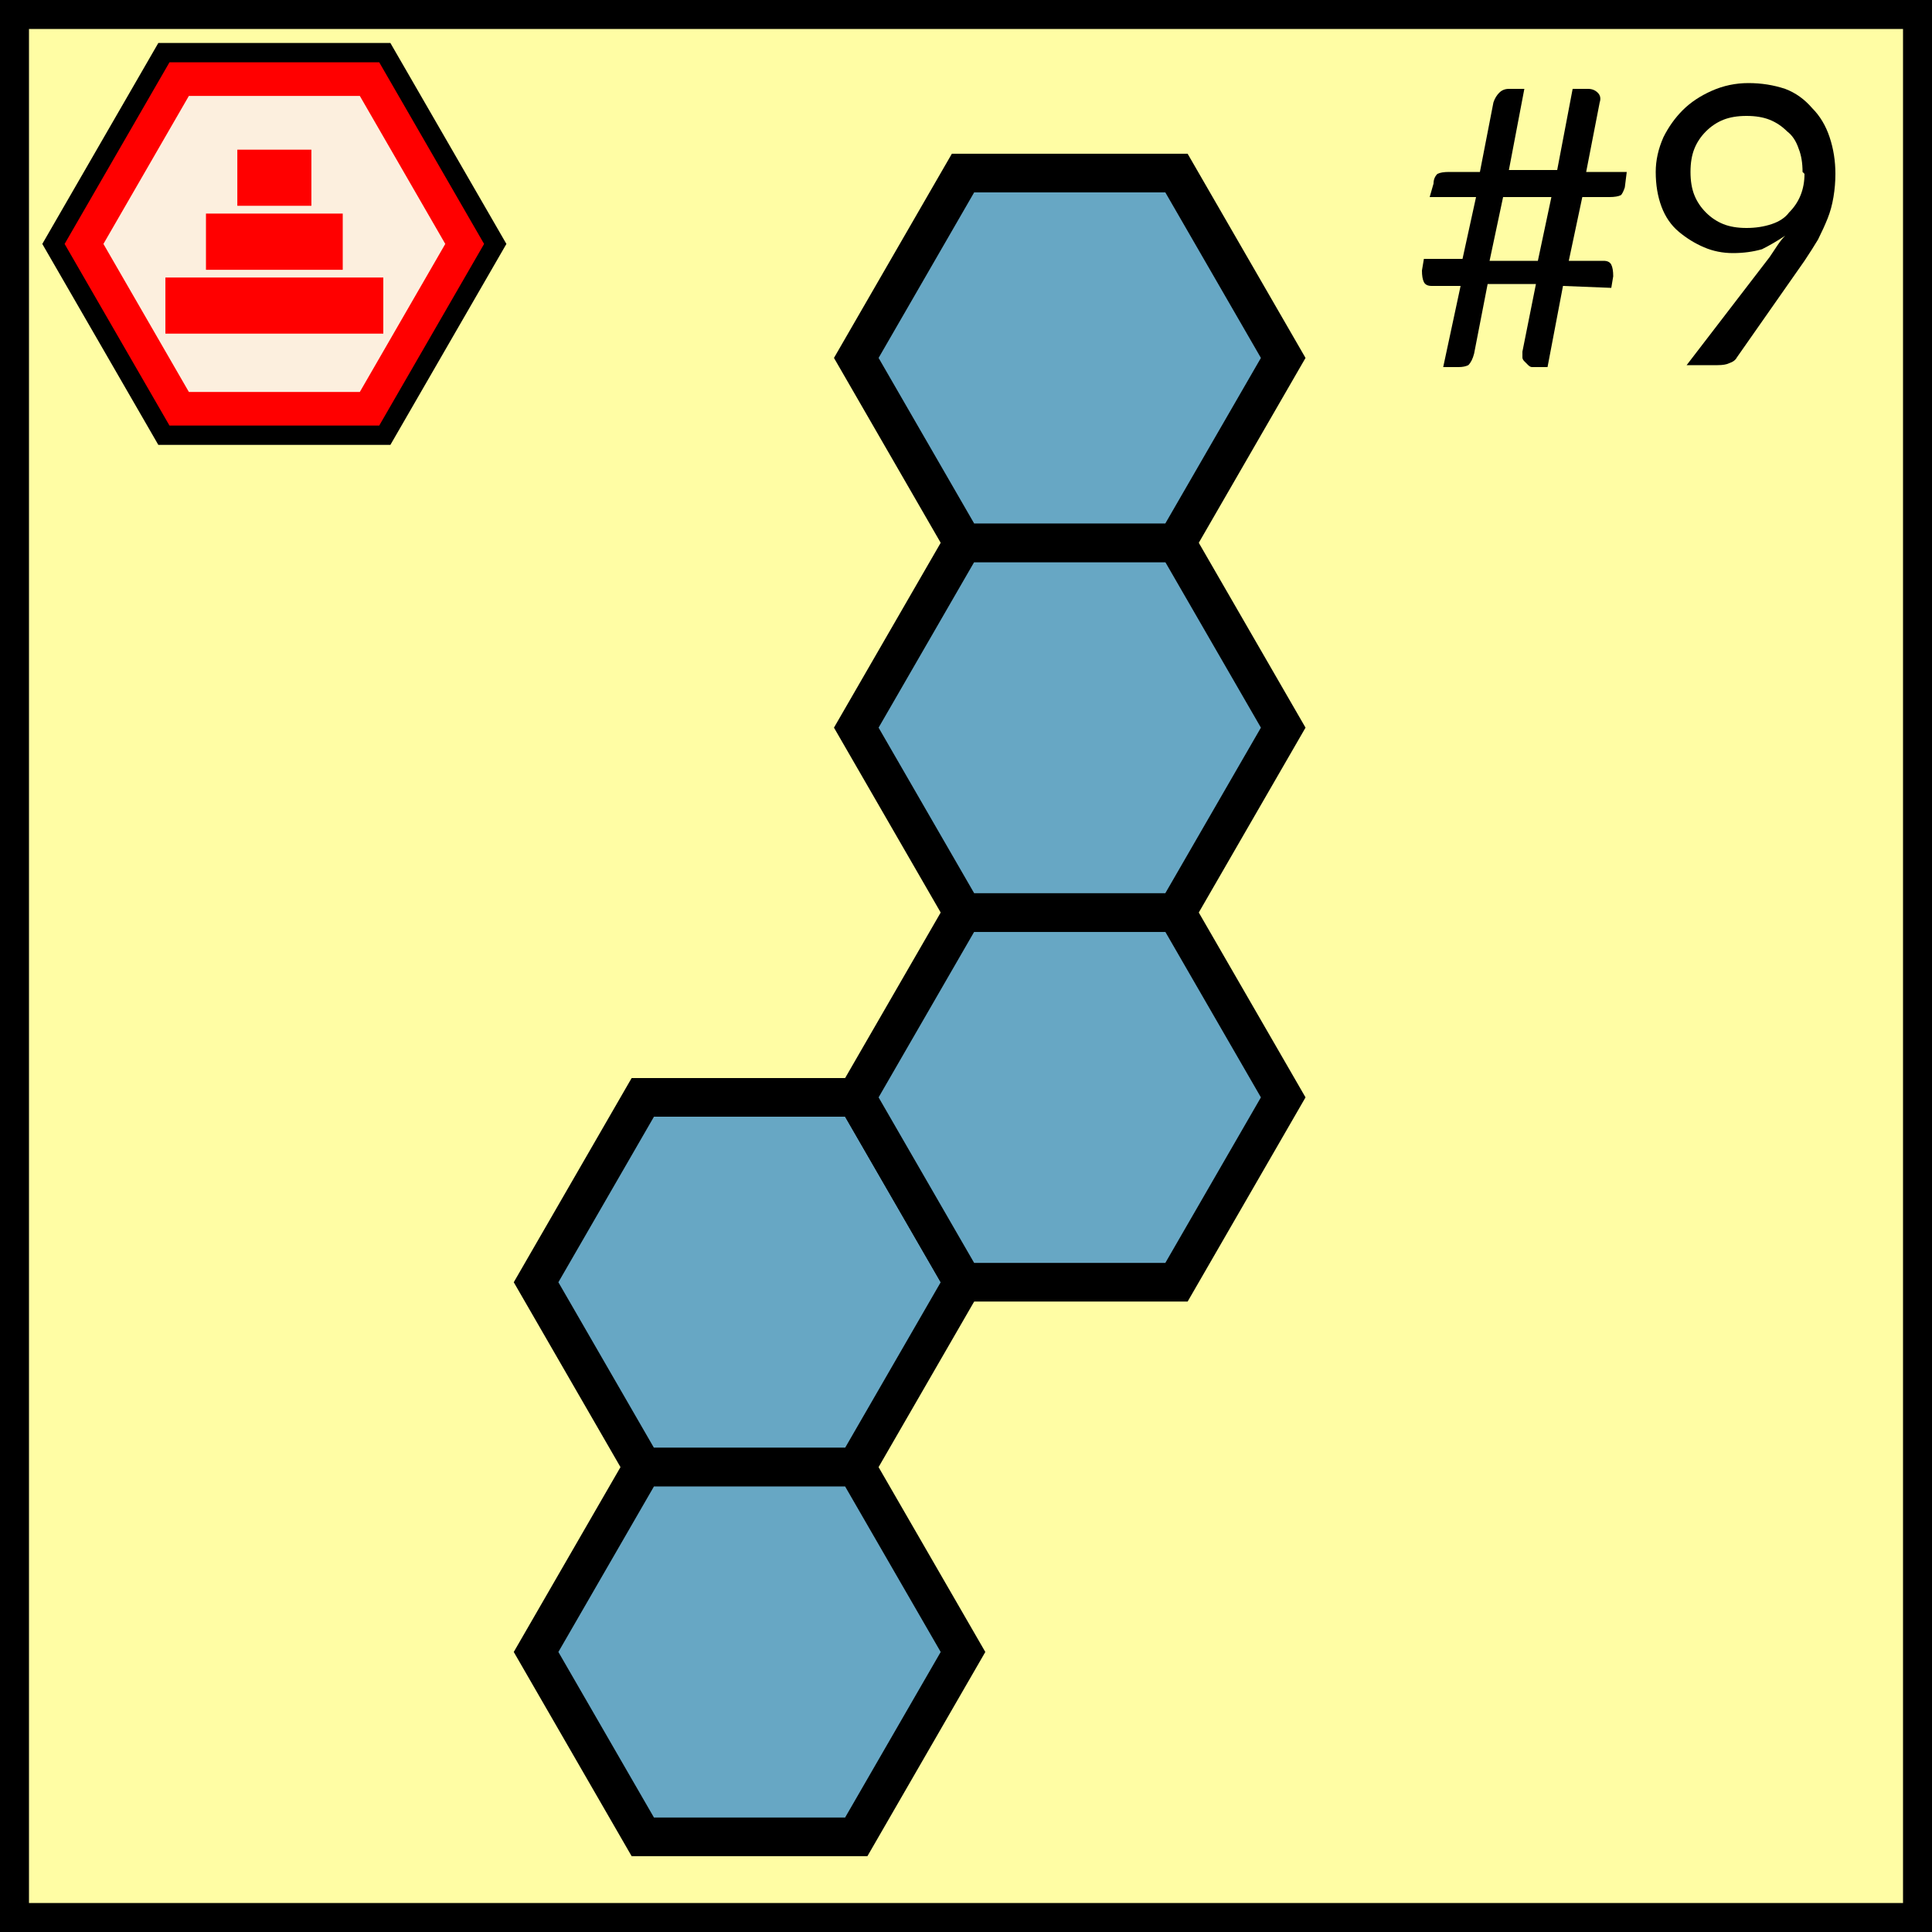
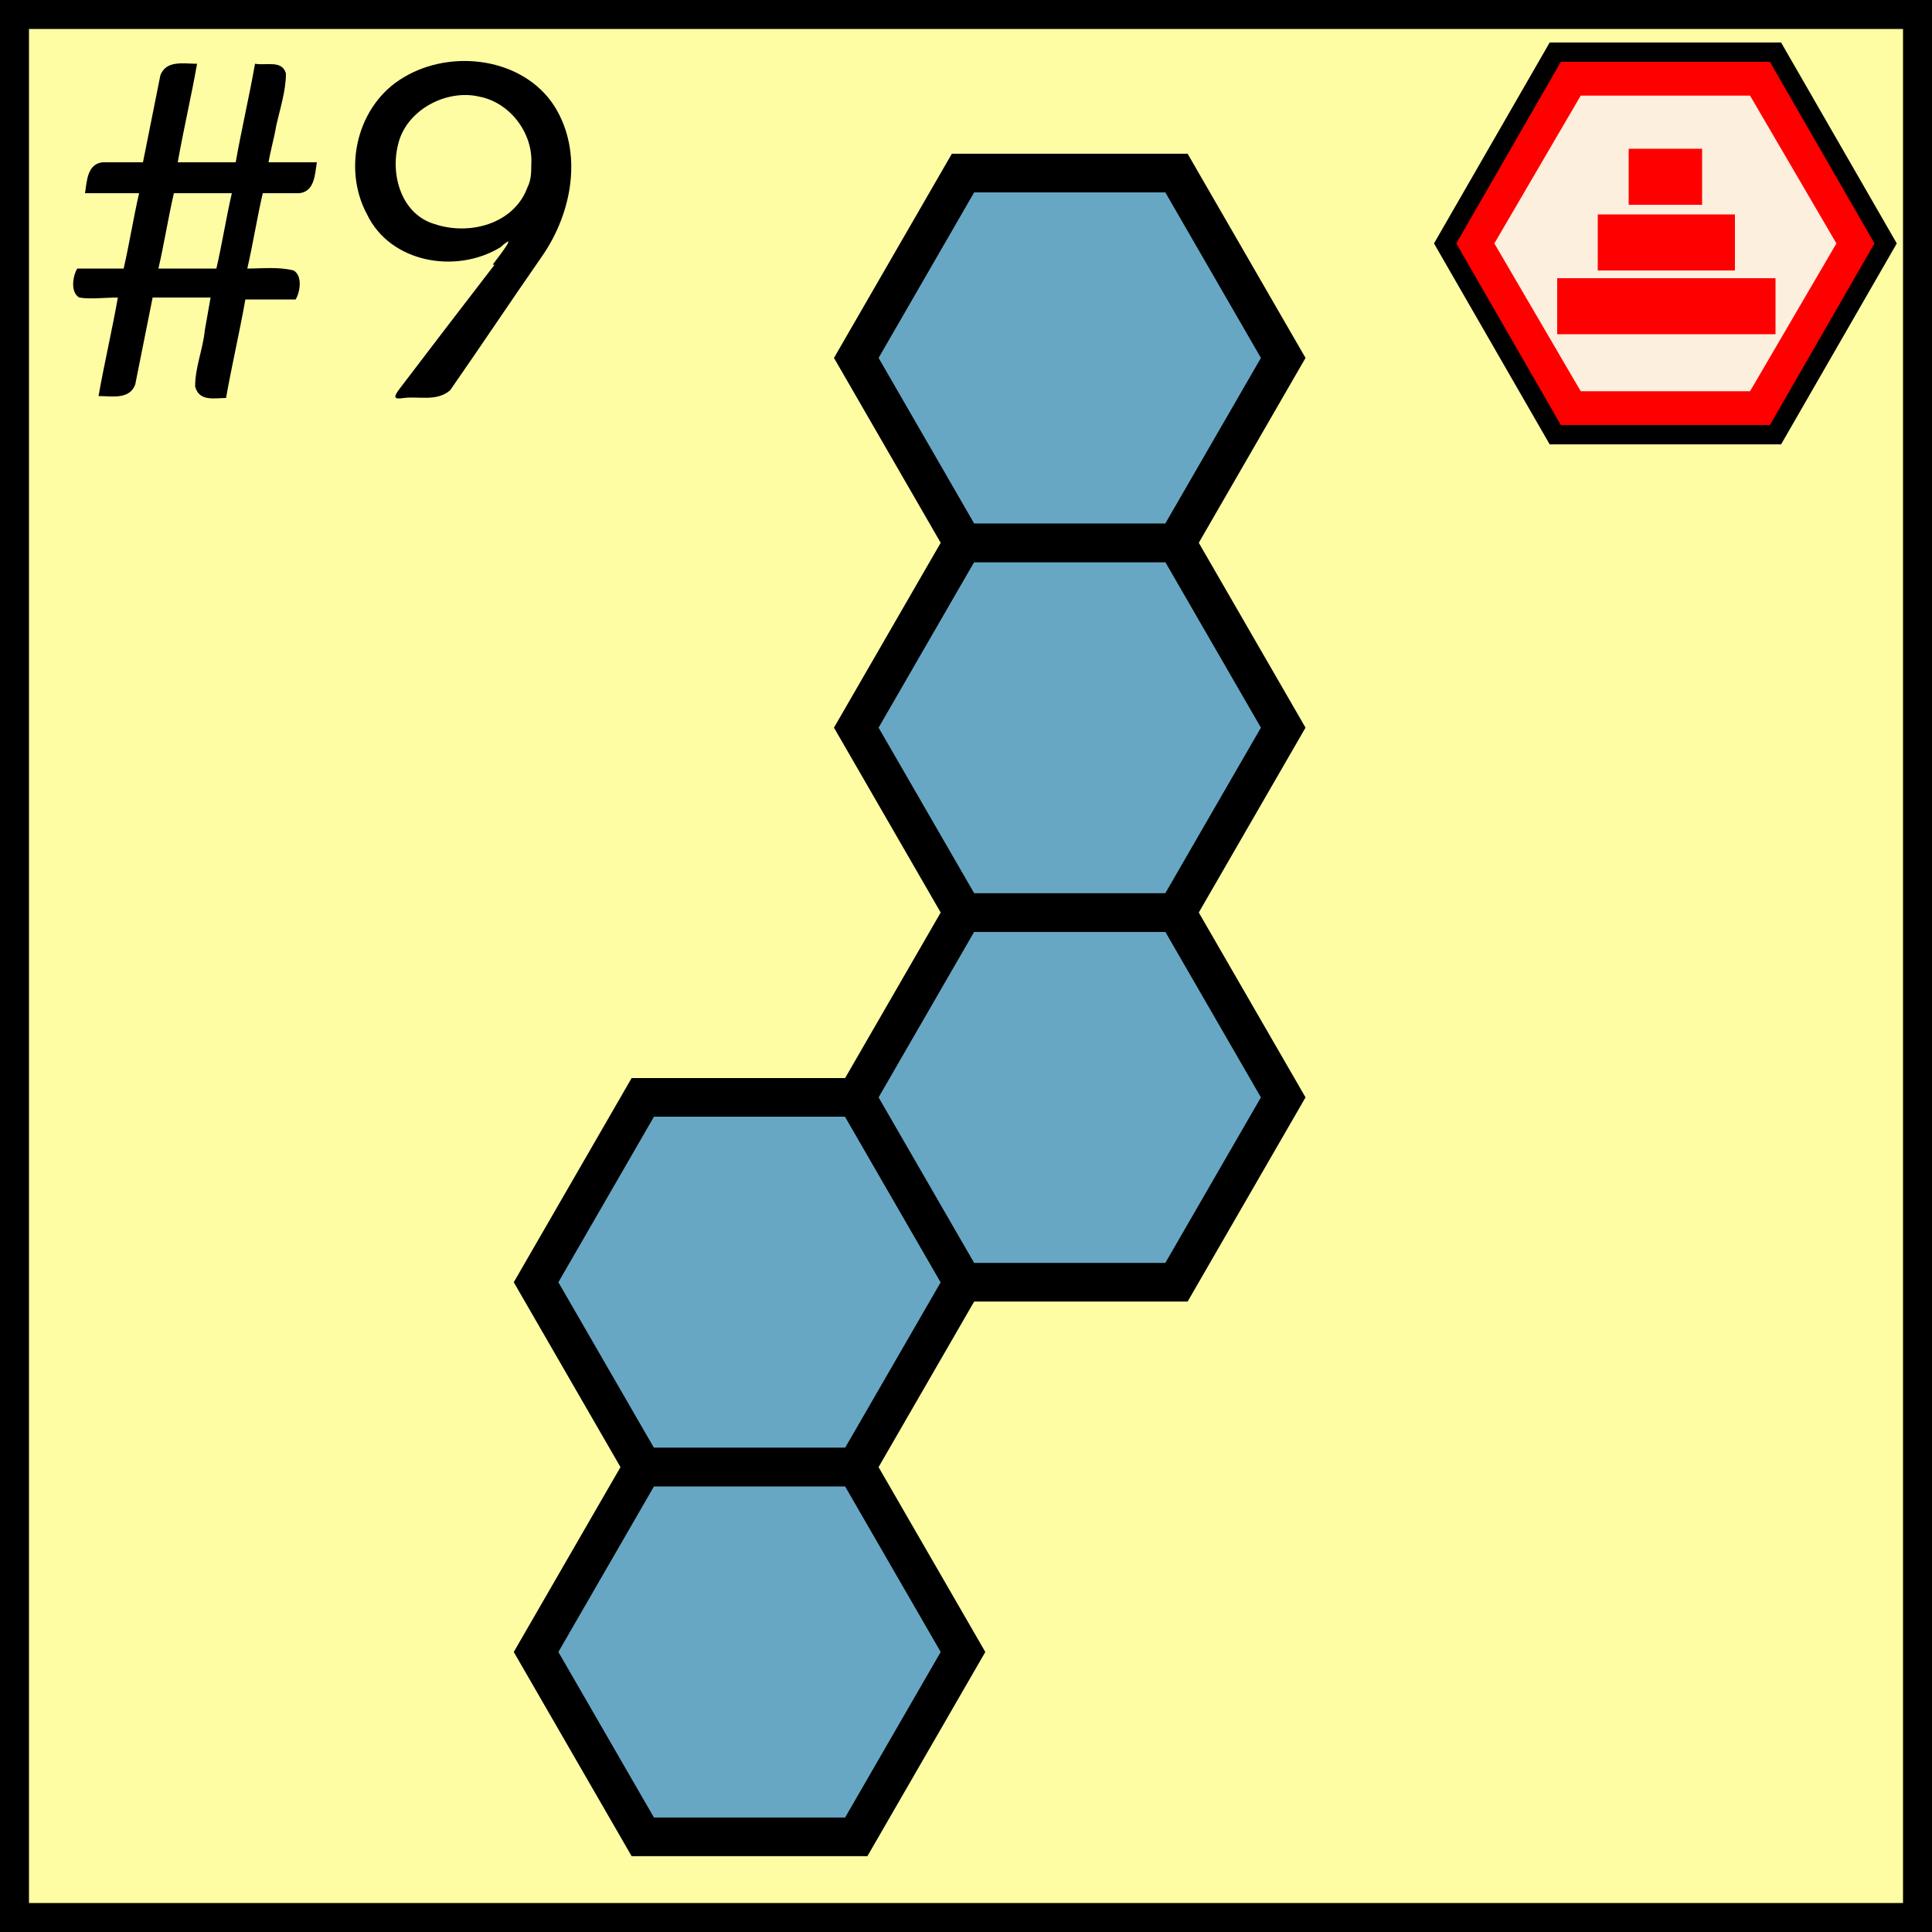
<svg xmlns="http://www.w3.org/2000/svg" height="100px" width="100px" viewbox="0 0 100 100">
  <rect style="fill:#fffda4;stroke:#000000;stroke-width:3px" x="0px" y="0px" width="100px" height="100px" />
  <g>
    <g>
-       <polygon style="fill:#fcefde;stroke:#ff0000;stroke-width:2.5px" points="9.055,3.714 19.346,3.714 24.491,12.626 19.346,21.538 9.055,21.538 3.910,12.626" />
-       <polygon style="fill:none;stroke:#000000;stroke-width:1px" points="8.484,2.724 19.917,2.724 25.634,12.626 19.917,22.528 8.484,22.528 2.767,12.626" />
+       <polygon style="fill:#fcefde;stroke:#ff0000;stroke-width:2.5px" points="81.1,3.7 91.3,3.7 96.5,12.6 91.3,21.5 81.1,21.5 75.9,12.6" />
+       <polygon style="fill:none;stroke:#000000;stroke-width:1px" points="80.5,2.7 91.9,2.7 97.6,12.6 91.9,22.5 80.5,22.5 74.8,12.6" />
    </g>
    <g>
-       <rect style="fill:#ff0000;fill-opacity:1;stroke:none" width="11.278" height="2.905" x="8.561" y="14.364" />
-       <rect style="fill:#ff0000;fill-opacity:1;stroke:none" width="7.079" height="2.91" x="10.661" y="11.055" />
-       <rect style="fill:#ff0000;fill-opacity:1;stroke:none" width="3.833" height="2.905" x="12.284" y="7.747" />
+       <rect style="fill:#ff0000;stroke:none" width="11.3" height="2.9" x="80.6" y="14.4" />
+       <rect style="fill:#ff0000;stroke:none" width="7.1" height="2.9" x="82.7" y="11.1" />
+       <rect style="fill:#ff0000;stroke:none" width="3.8" height="2.9" x="84.3" y="7.7" />
    </g>
  </g>
-   <path style="fill:#000000;stroke:none" d="M 80.9,14.8 80.1,19.0 h -0.8 q -0.1,0 -0.2,-0.1 -0.1,-0.1 -0.2,-0.2 -0.1,-0.1 -0.1,-0.2 0,-0.1 0,-0.3 l 0.7,-3.5 h -2.5 l -0.7,3.6 Q 76.2,18.7 76.0,18.9 75.8,19.0 75.5,19.0 h -0.8 l 0.9,-4.2 h -1.5 q -0.3,0 -0.4,-0.2 -0.1,-0.2 -0.1,-0.6 l 0.1,-0.6 h 2.0 L 76.4,10.2 H 74.0 L 74.2,9.5 Q 74.2,9.2 74.4,9.0 74.6,8.9 75.0,8.9 h 1.6 l 0.7,-3.6 q 0.1,-0.3 0.3,-0.5 0.2,-0.2 0.5,-0.2 h 0.8 l -0.8,4.2 h 2.5 l 0.8,-4.2 h 0.8 q 0.3,0 0.5,0.2 0.2,0.2 0.1,0.5 l -0.7,3.6 h 2.1 l -0.1,0.8 q -0.1,0.3 -0.2,0.4 -0.2,0.1 -0.6,0.1 h -1.4 l -0.7,3.3 h 1.8 q 0.3,0 0.4,0.2 0.1,0.2 0.1,0.6 l -0.1,0.6 z m -3.8,-1.3 h 2.5 L 80.3,10.2 h -2.5 z" />
-   <path style="fill:#000000;stroke:none" d="m 91.6,13.3 q 0.2,-0.3 0.4,-0.6 0.2,-0.3 0.4,-0.5 -0.6,0.4 -1.2,0.7 -0.7,0.2 -1.5,0.2 -0.8,0 -1.5,-0.3 -0.7,-0.3 -1.3,-0.8 -0.6,-0.5 -0.9,-1.3 -0.3,-0.8 -0.3,-1.8 0,-0.9 0.4,-1.8 0.4,-0.8 1.0,-1.4 0.6,-0.6 1.5,-1.0 0.9,-0.4 1.9,-0.4 1.0,0 1.9,0.3 0.8,0.3 1.4,1.0 0.6,0.6 0.9,1.5 0.3,0.9 0.3,1.9 0,0.6 -0.1,1.2 -0.1,0.6 -0.3,1.1 -0.2,0.5 -0.5,1.1 -0.3,0.5 -0.7,1.1 l -3.5,5.0 q -0.1,0.2 -0.4,0.3 -0.2,0.1 -0.6,0.1 h -1.6 z m 1.7,-4.4 q 0,-0.7 -0.2,-1.2 -0.2,-0.6 -0.6,-0.9 -0.4,-0.4 -0.9,-0.6 -0.5,-0.2 -1.2,-0.2 -0.7,0 -1.2,0.2 -0.5,0.2 -0.9,0.6 -0.4,0.4 -0.6,0.9 -0.2,0.5 -0.2,1.2 0,0.7 0.2,1.2 0.2,0.5 0.6,0.9 0.4,0.4 0.9,0.6 0.5,0.2 1.2,0.2 0.7,0 1.3,-0.2 0.6,-0.2 0.9,-0.6 0.4,-0.4 0.6,-0.9 0.2,-0.5 0.2,-1.1 z" />
+   <path style="fill:#000000;stroke:none" d="m 12.7,15.5 c -0.3,1.7 -0.7,3.4 -1.0,5.1 -0.6,0 -1.4,0.2 -1.6,-0.6 0,-1.0 0.4,-1.9 0.5,-2.9 0.1,-0.6 0.2,-1.1 0.3,-1.7 -1.0,0 -2.0,0 -3.0,0 -0.3,1.5 -0.6,3.0 -0.9,4.5 -0.3,0.8 -1.2,0.6 -1.9,0.6 0.3,-1.7 0.7,-3.4 1.0,-5.1 -0.7,0 -1.4,0.1 -2.0,0 -0.5,-0.3 -0.3,-1.2 -0.1,-1.5 0.8,0 1.6,0 2.4,0 0.3,-1.3 0.5,-2.6 0.8,-3.9 -0.9,0 -1.9,0 -2.8,0 0.1,-0.6 0.1,-1.5 0.9,-1.6 0.7,0 1.4,0 2.1,0 0.3,-1.5 0.6,-3.0 0.9,-4.5 0.3,-0.8 1.2,-0.6 1.9,-0.6 -0.3,1.7 -0.7,3.4 -1.0,5.1 1.0,0 2.0,0 3.0,0 0.3,-1.7 0.7,-3.4 1.0,-5.1 0.6,0.1 1.4,-0.2 1.6,0.5 0,0.9 -0.3,1.8 -0.5,2.7 -0.1,0.6 -0.3,1.3 -0.4,1.9 0.8,0 1.7,0 2.5,0 -0.1,0.6 -0.1,1.5 -0.9,1.6 -0.6,0 -1.2,0 -1.9,0 -0.3,1.3 -0.5,2.6 -0.8,3.9 0.8,0 1.6,-0.1 2.4,0.1 0.5,0.3 0.3,1.2 0.1,1.5 -0.9,0 -1.9,0 -2.8,0 z m -4.5,-1.6 c 1.0,0 2.0,0 3.0,0 0.3,-1.3 0.5,-2.6 0.8,-3.9 -1.0,0 -2.0,0 -3.0,0 -0.3,1.3 -0.5,2.6 -0.8,3.9 z" />
+   <path style="fill:#000000;stroke:none" d="m 25.5,13.7 c 0.3,-0.4 1.4,-1.8 0.4,-0.9 -2.3,1.4 -5.7,0.8 -6.9,-1.7 -1.3,-2.4 -0.5,-5.7 1.9,-7.1 2.5,-1.5 6.2,-1.0 7.8,1.5 1.5,2.4 0.9,5.5 -0.6,7.7 -1.6,2.3 -3.2,4.7 -4.8,7.0 -0.7,0.6 -1.6,0.3 -2.4,0.4 -0.6,0.1 -0.5,-0.1 -0.2,-0.5 1.6,-2.1 3.2,-4.2 4.9,-6.4 z m 2.0,-5.2 c 0.1,-1.6 -1.1,-3.2 -2.7,-3.5 -1.7,-0.4 -3.8,0.7 -4.2,2.5 -0.4,1.6 0.2,3.6 1.9,4.1 1.8,0.6 4.1,0 4.8,-1.9 0.2,-0.4 0.2,-0.8 0.2,-1.3 z" />
  <g>
    <polygon style="fill:#67a7c4;stroke:#000000;stroke-width:2px" points="33.271,75.938 27.747,66.369 33.271,56.801 44.320,56.801 49.845,66.369 44.320,75.938" />
    <polygon style="fill:#67a7c4;stroke:#000000;stroke-width:2px" points="44.32,75.938 49.845,85.506 44.320,95.075 33.271,95.075 27.747,85.506 33.271,75.938" />
    <polygon style="fill:#67a7c4;stroke:#000000;stroke-width:2px" points="60.894,66.369 49.845,66.369 44.321,56.800 49.845,47.232 60.894,47.232 66.419,56.800" />
    <polygon style="fill:#67a7c4;stroke:#000000;stroke-width:2px" points="49.845,47.232 44.321,37.663 49.845,28.095 60.894,28.095 66.419,37.663 60.894,47.232" />
    <polygon style="fill:#67a7c4;stroke:#000000;stroke-width:2px" points="60.894,28.095 49.845,28.095 44.321,18.526 49.845,8.958 60.894,8.958 66.419,18.526" />
  </g>
</svg>
